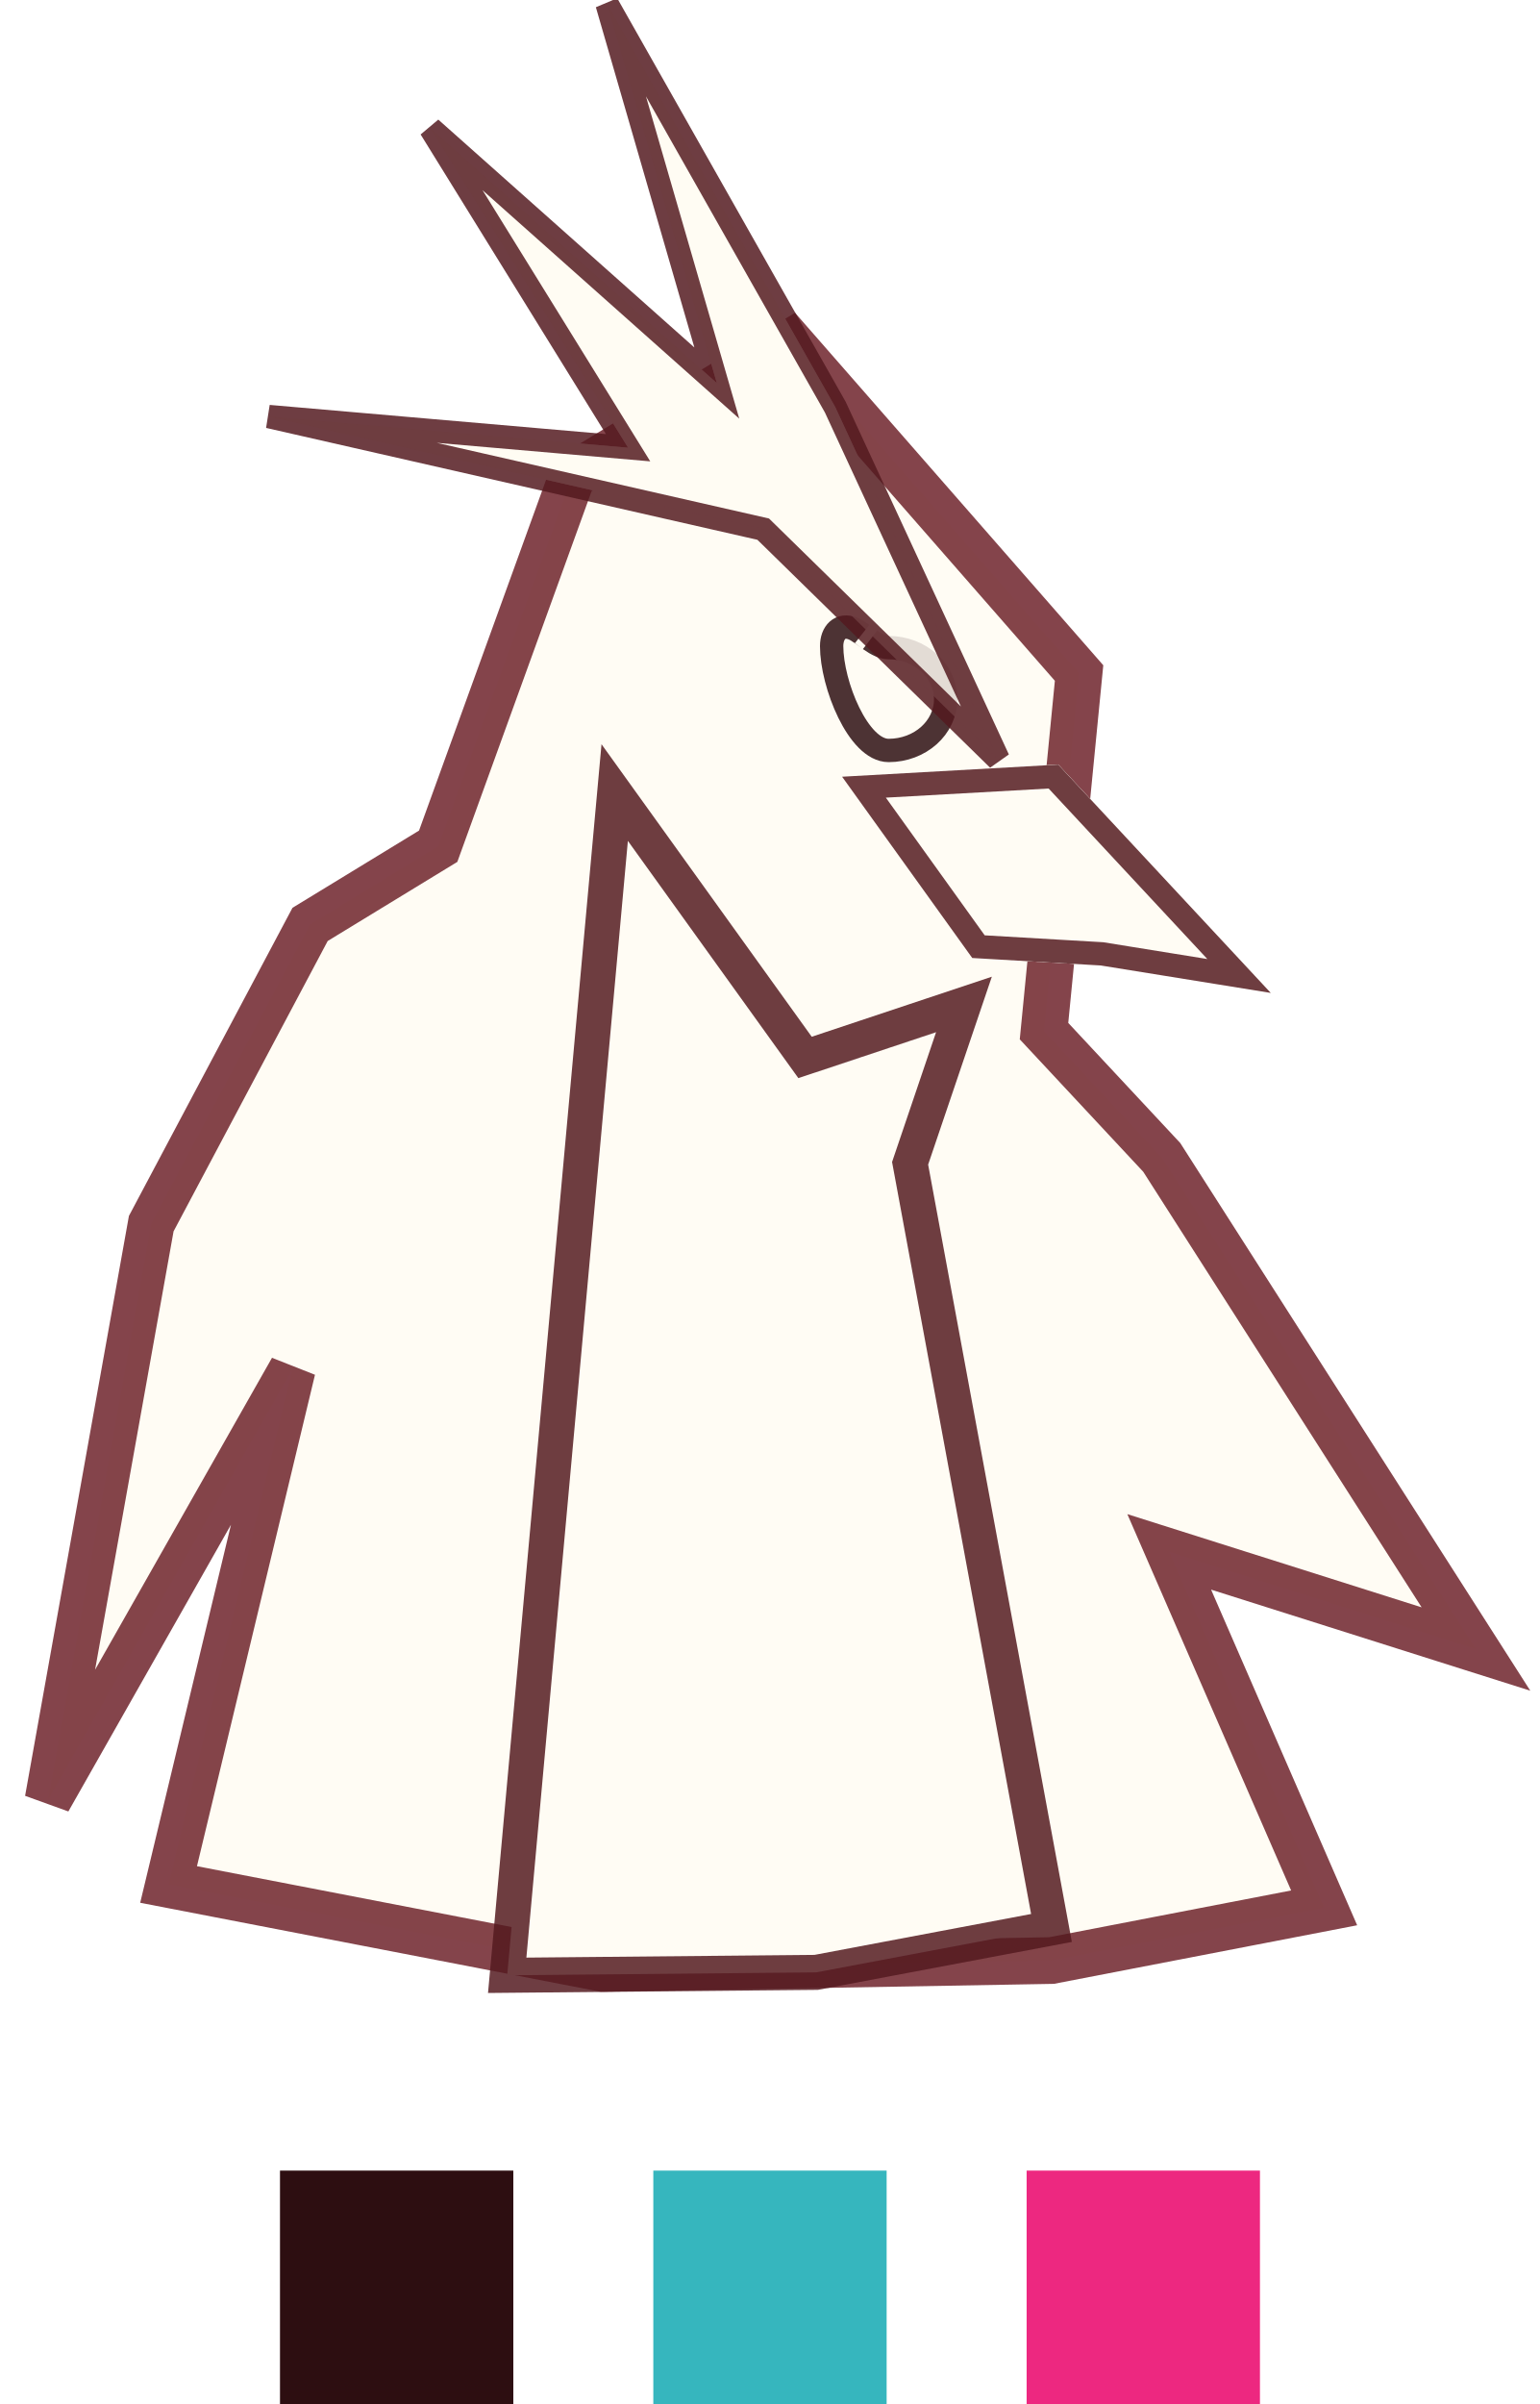
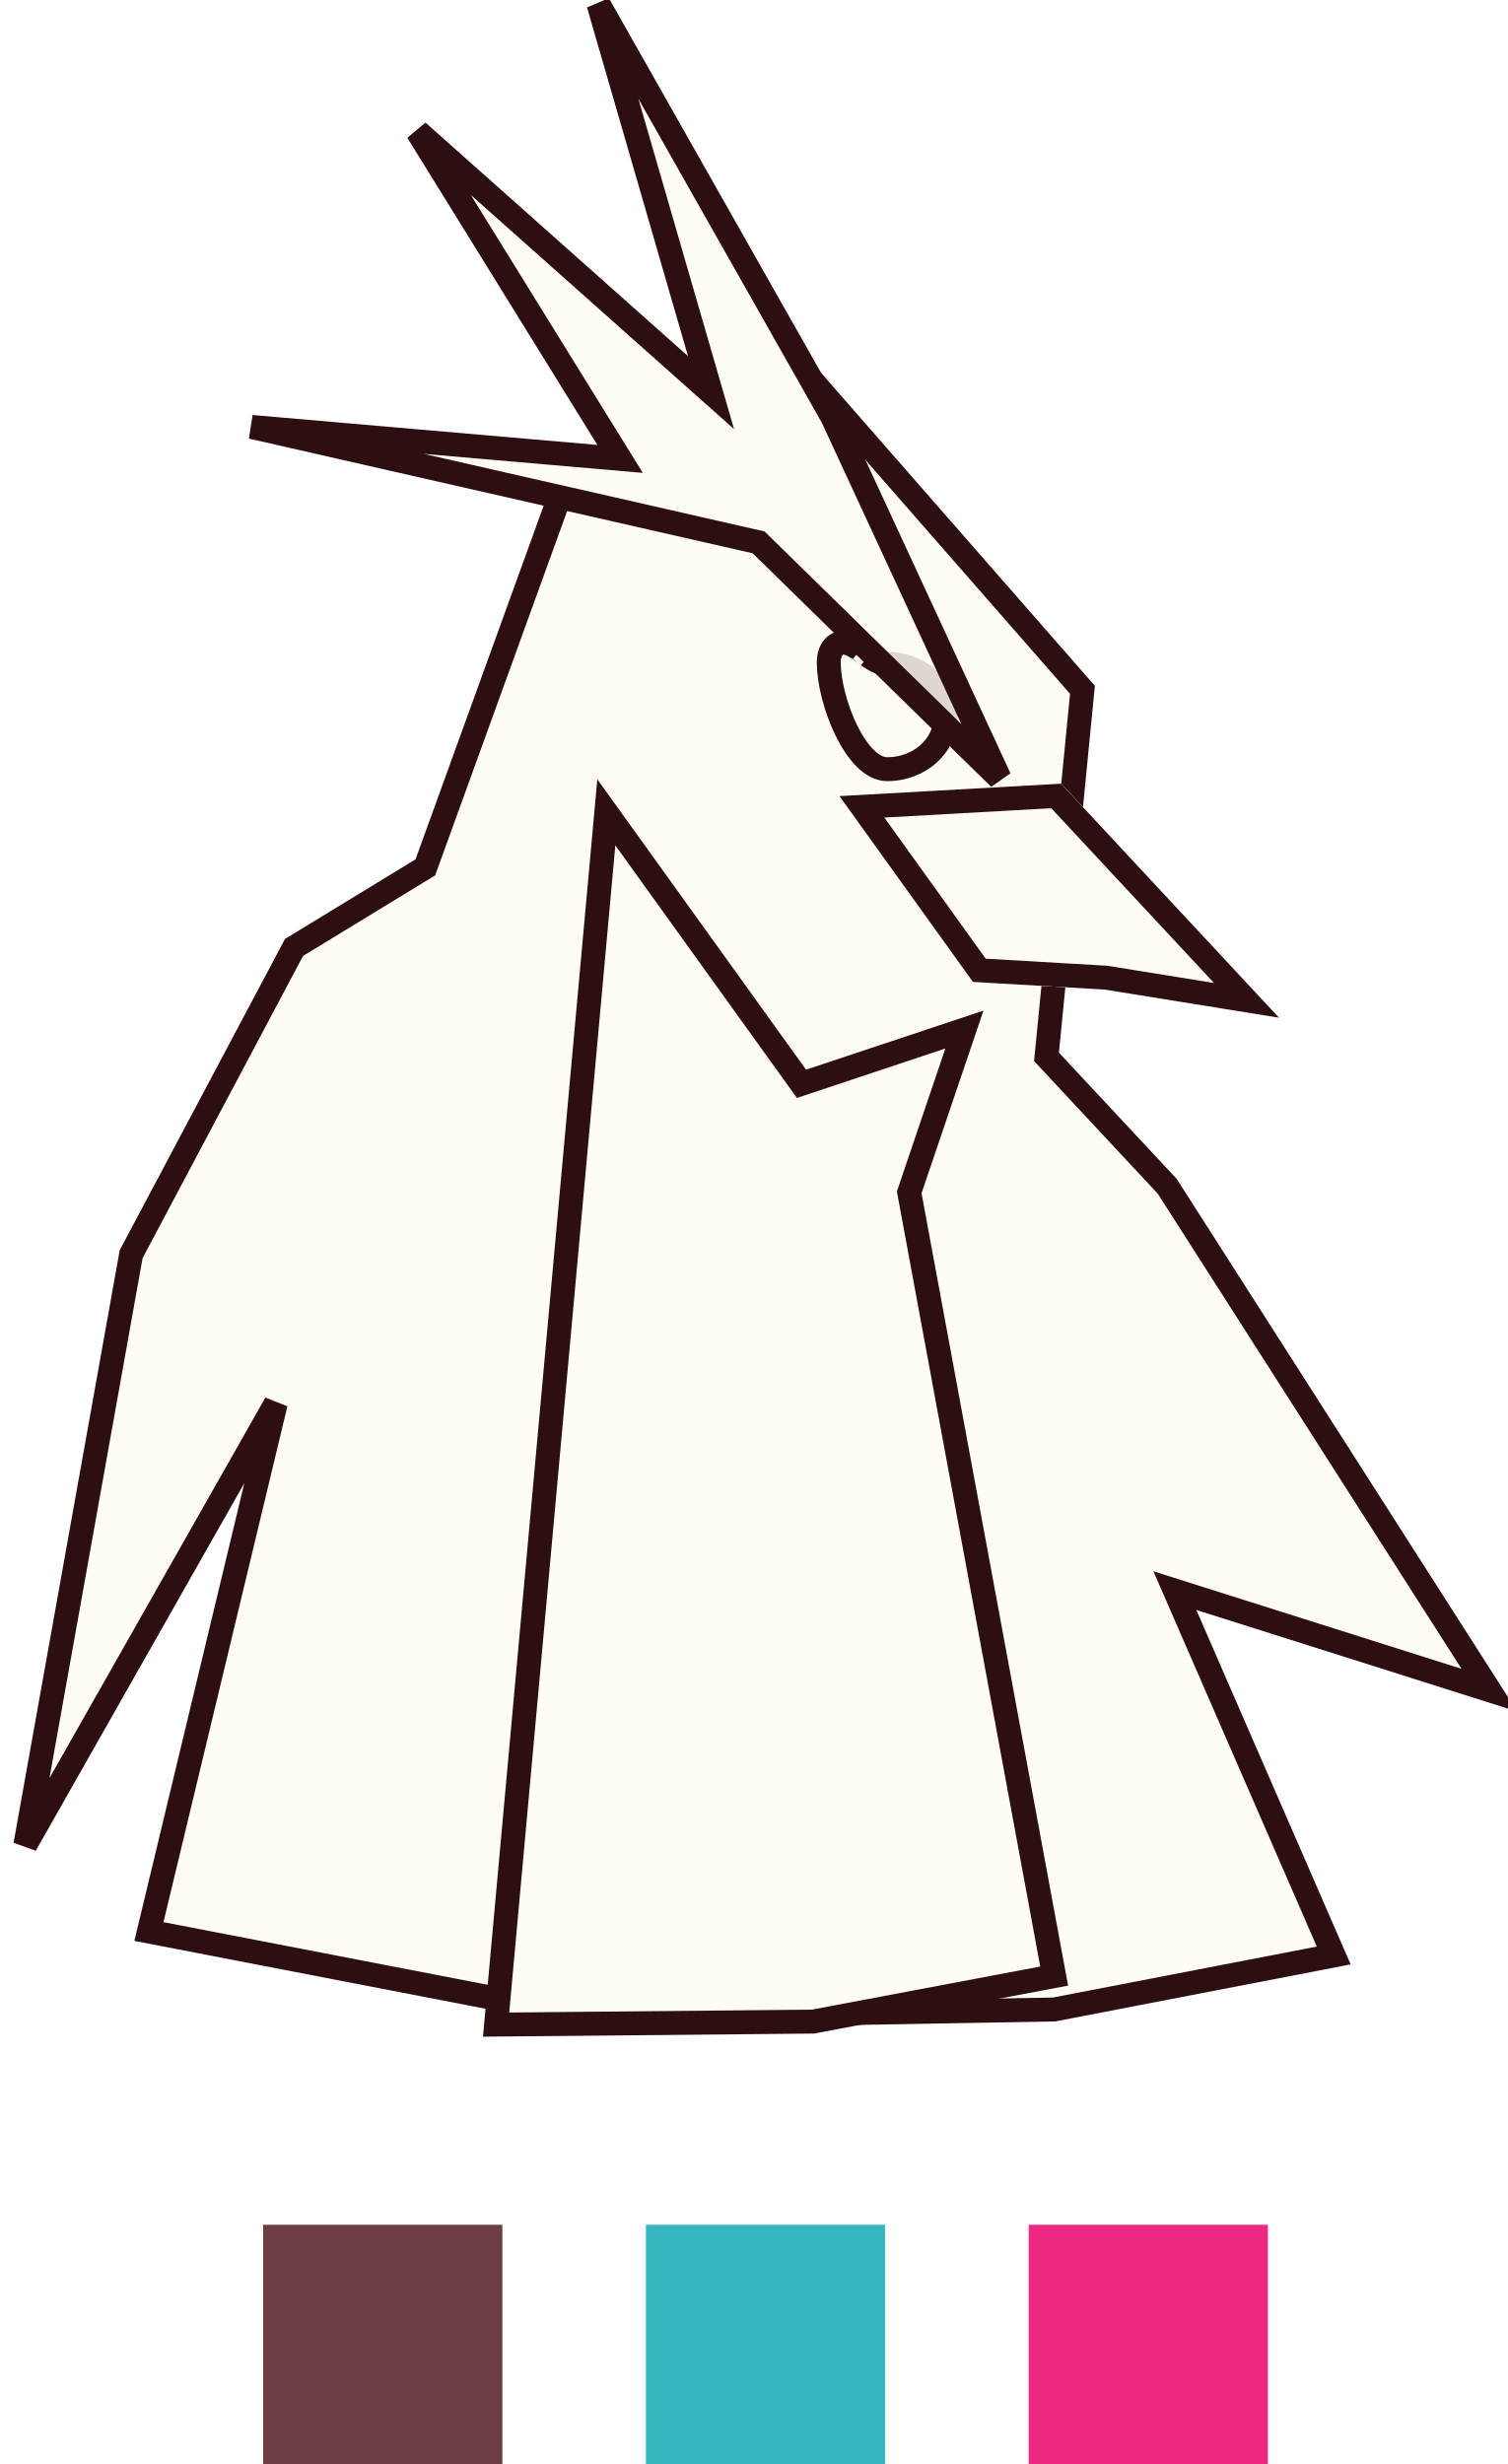
- <svg xmlns="http://www.w3.org/2000/svg" xmlns:xlink="http://www.w3.org/1999/xlink" width="66px" height="103px" viewBox="0 0 66 103" version="1.1">
+ <svg xmlns="http://www.w3.org/2000/svg" xmlns:xlink="http://www.w3.org/1999/xlink" width="63px" height="103px" viewBox="0 0 63 103" version="1.1">
  <defs>
    <path d="M24.73,27.547 C24.73,28.492 25.597,31.518 26.672,31.518 C27.747,31.518 28.616,30.762 28.616,29.817 C28.616,28.879 27.747,28.112 26.672,28.112 C25.597,28.112 24.73,26.609 24.73,27.547 Z" id="path-1" />
    <polygon id="path-2" points="34.092 33.278 43.355 32.76 52.463 42.542 45.15 41.362 39.669 41.045" />
  </defs>
  <g id="Layouts" stroke="none" stroke-width="1" fill="none" fill-rule="evenodd">
-     <g id="Tablet-Portrait" transform="translate(-92, -32)">
+     <g id="Tablet-Portrait" transform="translate(-93, -32)">
      <g id="logo" transform="translate(94, 32)">
        <g id="logo-squares" transform="translate(10, 93)">
          <rect id="Rectangle" fill="#ED2880" x="32" y="0" width="10" height="10" />
          <rect id="Rectangle" fill="#36B6BE" x="16" y="0" width="10" height="10" />
-           <rect id="Rectangle" fill="#2D0E11" x="0" y="0" width="10" height="10" />
+           <rect id="Rectangle" fill-opacity="0.84" fill="#541A20" x="0" y="0" width="10" height="10" />
        </g>
        <g id="logo-penguin">
-           <polygon id="Stroke-1" stroke-opacity="0.84" stroke="#6E222A" stroke-width="2" fill="#FFFCF4" points="22.536 20.369 31.875 14.693 44.248 28.836 42.745 44.179 47.792 49.59 61.258 70.653 48.111 66.491 54.751 81.743 43.065 84 23.842 84.339 5.225 80.741 10.527 58.669 0.06 77.119 4.482 52.427 11.29 39.606 16.78 36.257" />
+           <polygon id="Stroke-1" stroke="#2D0E11" fill="#FFFCF4" points="22.536 20.369 31.875 14.693 44.248 28.836 42.745 44.179 47.792 49.59 61.258 70.653 48.111 66.491 54.751 81.743 43.065 84 23.842 84.339 5.225 80.741 10.527 58.669 0.06 77.119 4.482 52.427 11.29 39.606 16.78 36.257" />
          <polygon id="Fill-3" fill="#FFFCF4" points="34.092 33.278 43.355 32.76 52.463 42.542 45.15 41.362 39.669 41.045" />
-           <polygon id="Stroke-5" stroke-opacity="0.84" stroke="#541A20" stroke-width="1.5" fill="#FFFCF4" points="19.738 84.632 32.98 84.507 43.065 82.604 38.526 58.059 37.006 49.842 39.314 43.036 32.503 45.306 24.345 33.957" />
+           <polygon id="Stroke-5" stroke="#2D0E11" fill="#FFFCF4" points="19.738 84.632 32.98 84.507 43.065 82.604 38.526 58.059 37.006 49.842 39.314 43.036 32.503 45.306 24.345 33.957" />
          <polygon id="Fill-6" fill="#FFFCF4" points="33.799 17.444 24.018 0.171 28.721 16.412 16.453 5.497 24.92 19.182 9.516 17.847 30.711 22.672 40.785 32.535" />
          <g id="Group-11" transform="translate(9.41344, 0.135722)">
            <g id="Stroke-9">
              <use fill="#FFFCF4" fill-rule="evenodd" xlink:href="#path-1" />
-               <path stroke-opacity="0.84" stroke="#2D0E11" stroke-width="1" d="M24.23,27.547 C24.23,26.967 24.593,26.569 25.15,26.798 C25.263,26.845 25.366,26.91 25.517,27.019 C25.516,27.018 25.777,27.21 25.856,27.265 C26.191,27.499 26.447,27.612 26.672,27.612 C28.008,27.612 29.116,28.586 29.116,29.817 C29.116,31.052 28.011,32.018 26.672,32.018 C25.37,32.018 24.23,29.178 24.23,27.547 Z" />
+               <path stroke="#2D0E11" stroke-width="1" d="M24.23,27.547 C24.23,26.967 24.593,26.569 25.15,26.798 C25.263,26.845 25.366,26.91 25.517,27.019 C25.516,27.018 25.777,27.21 25.856,27.265 C26.191,27.499 26.447,27.612 26.672,27.612 C28.008,27.612 29.116,28.586 29.116,29.817 C29.116,31.052 28.011,32.018 26.672,32.018 C25.37,32.018 24.23,29.178 24.23,27.547 Z" />
            </g>
-             <polygon id="Stroke-7" stroke-opacity="0.84" stroke="#541A20" fill-opacity="0.84" fill="#FFFCF4" stroke-linecap="square" points="24.386 17.308 14.605 0.035 19.308 16.276 7.039 5.362 15.506 19.047 0.102 17.711 21.297 22.536 31.371 32.399" />
+             <polygon id="Stroke-7" stroke="#2D0E11" fill-opacity="0.84" fill="#FFFCF4" stroke-linecap="square" points="24.386 17.308 14.605 0.035 19.308 16.276 7.039 5.362 15.506 19.047 0.102 17.711 21.297 22.536 31.371 32.399" />
          </g>
          <g id="Stroke-4">
            <use fill="#FFFCF4" fill-rule="evenodd" xlink:href="#path-2" />
-             <path stroke-opacity="0.84" stroke="#541A20" stroke-width="1" d="M35.029,33.727 L39.936,40.56 L45.23,40.868 L51.104,41.816 L43.149,33.272 L35.029,33.727 Z" />
+             <path stroke="#2D0E11" stroke-width="1" d="M35.029,33.727 L39.936,40.56 L45.23,40.868 L51.104,41.816 L43.149,33.272 L35.029,33.727 Z" />
          </g>
        </g>
      </g>
    </g>
  </g>
</svg>
